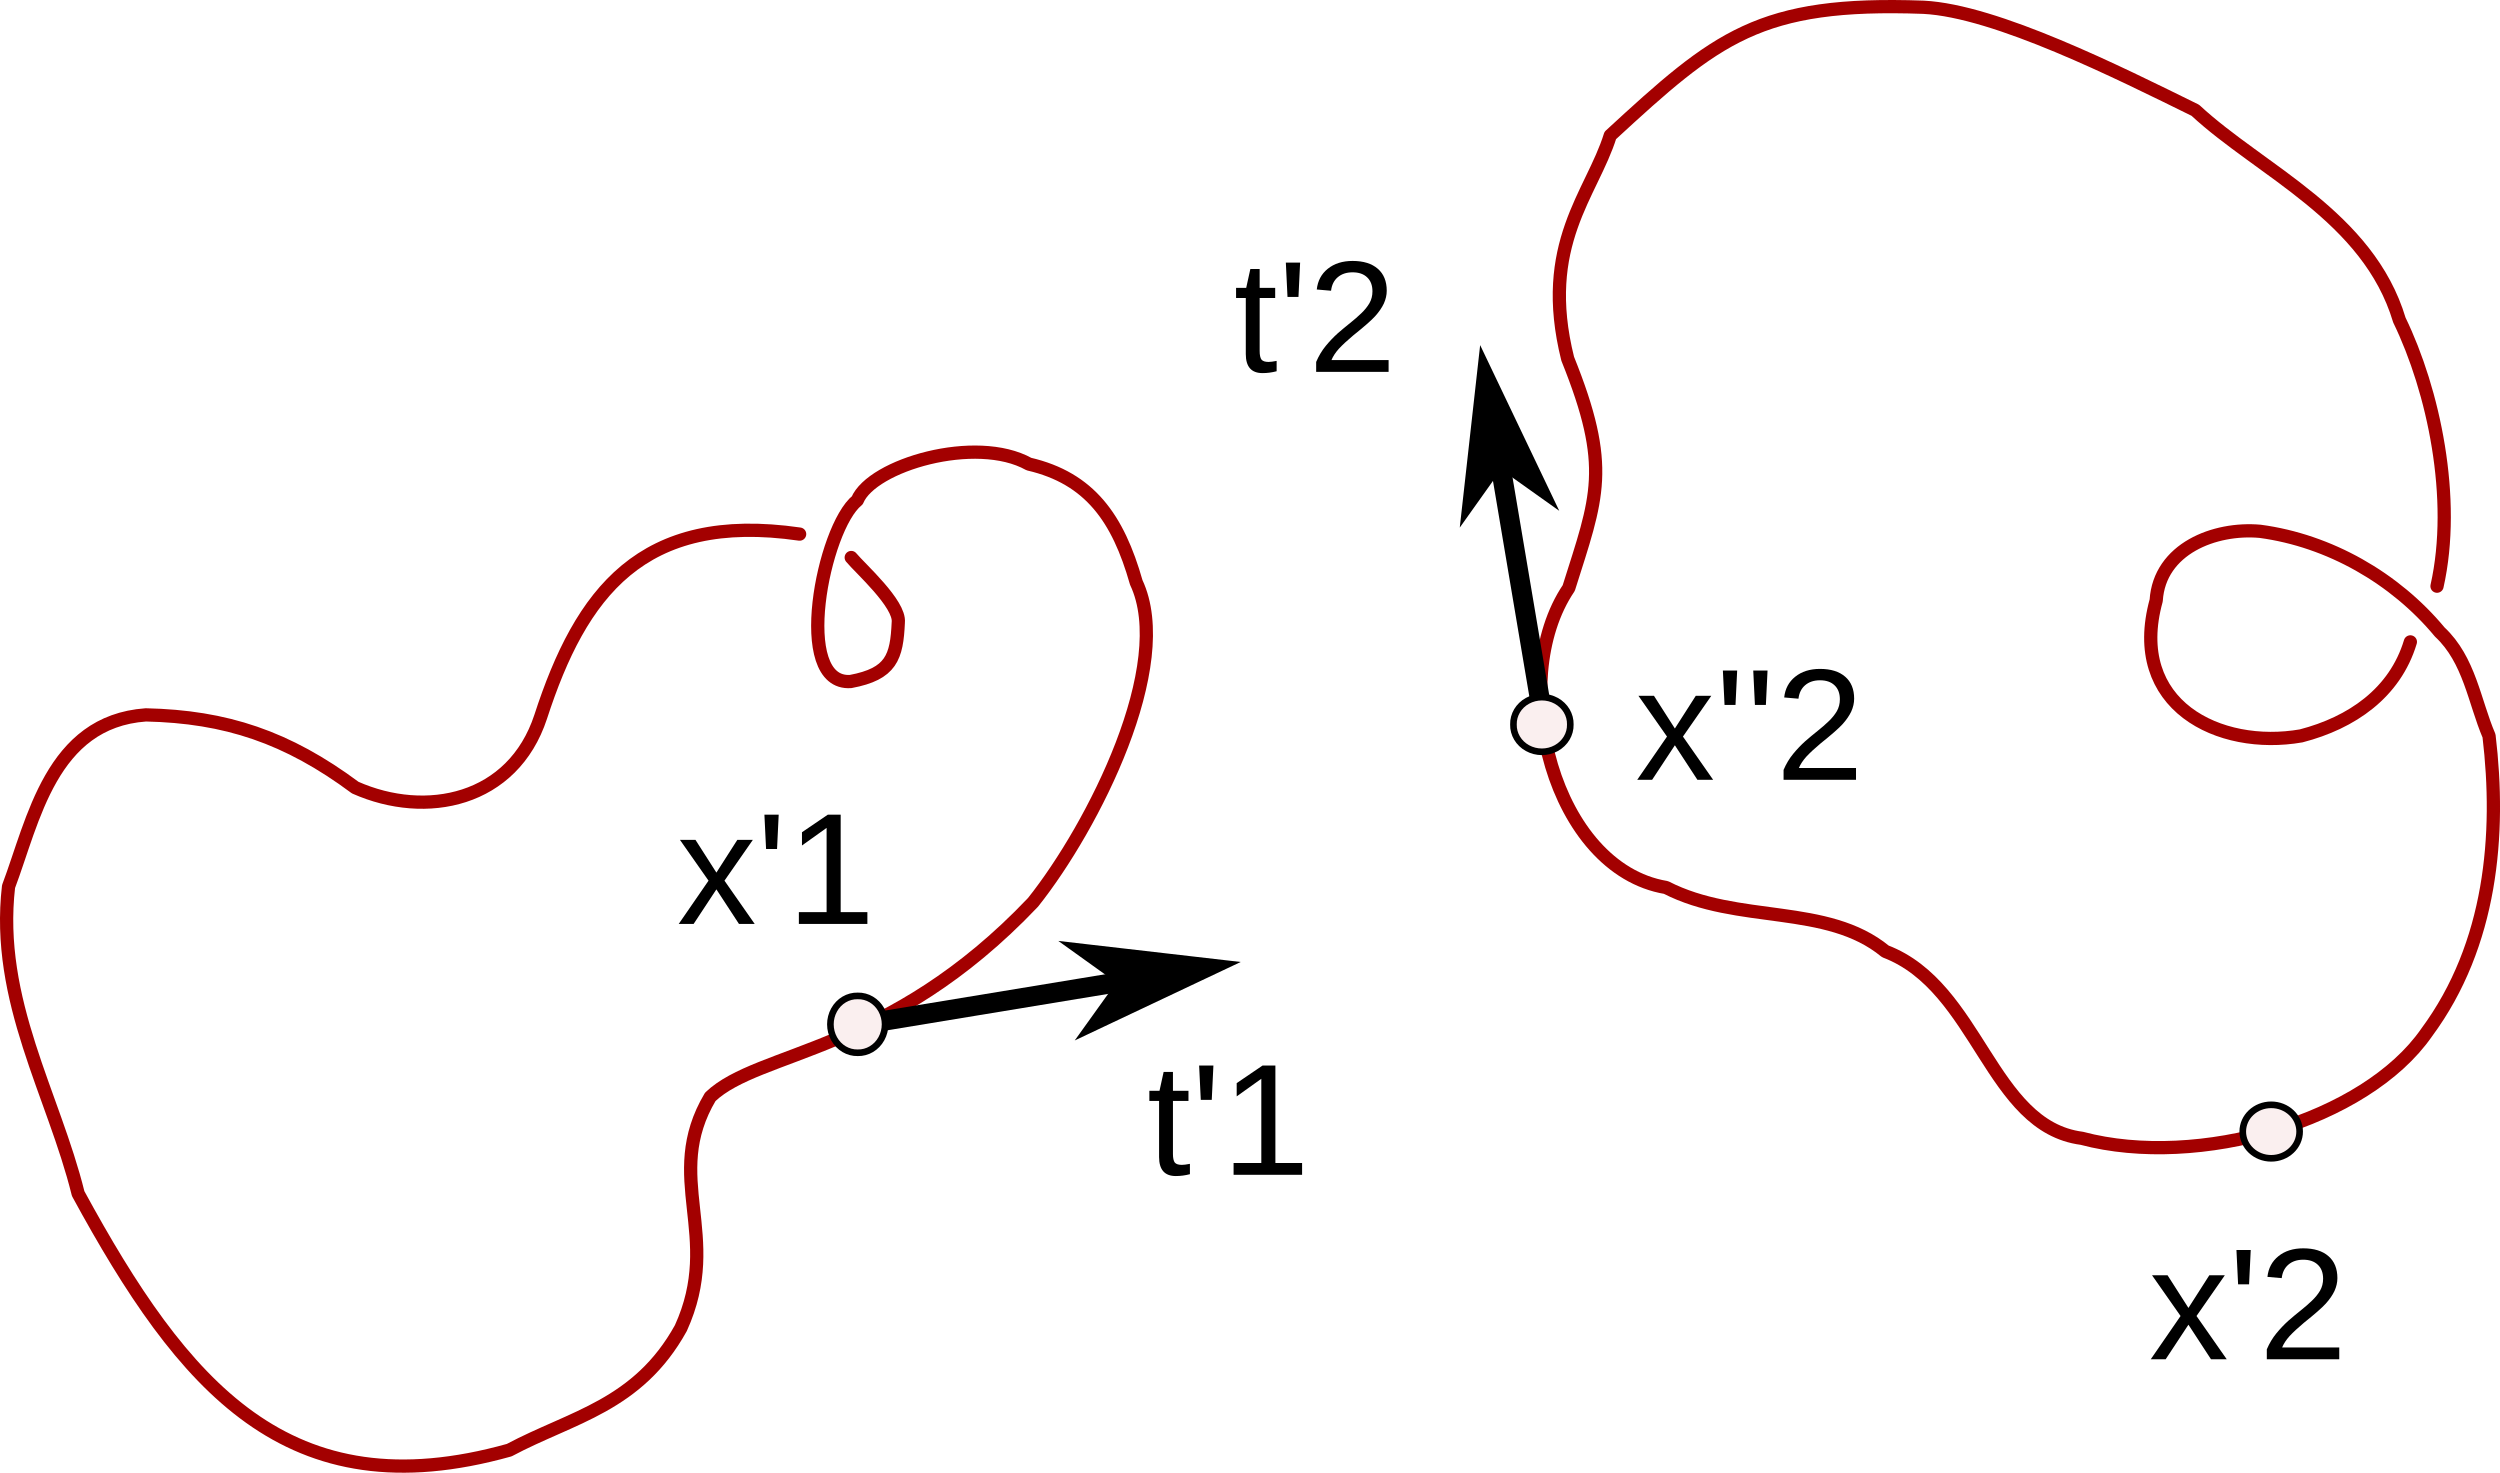
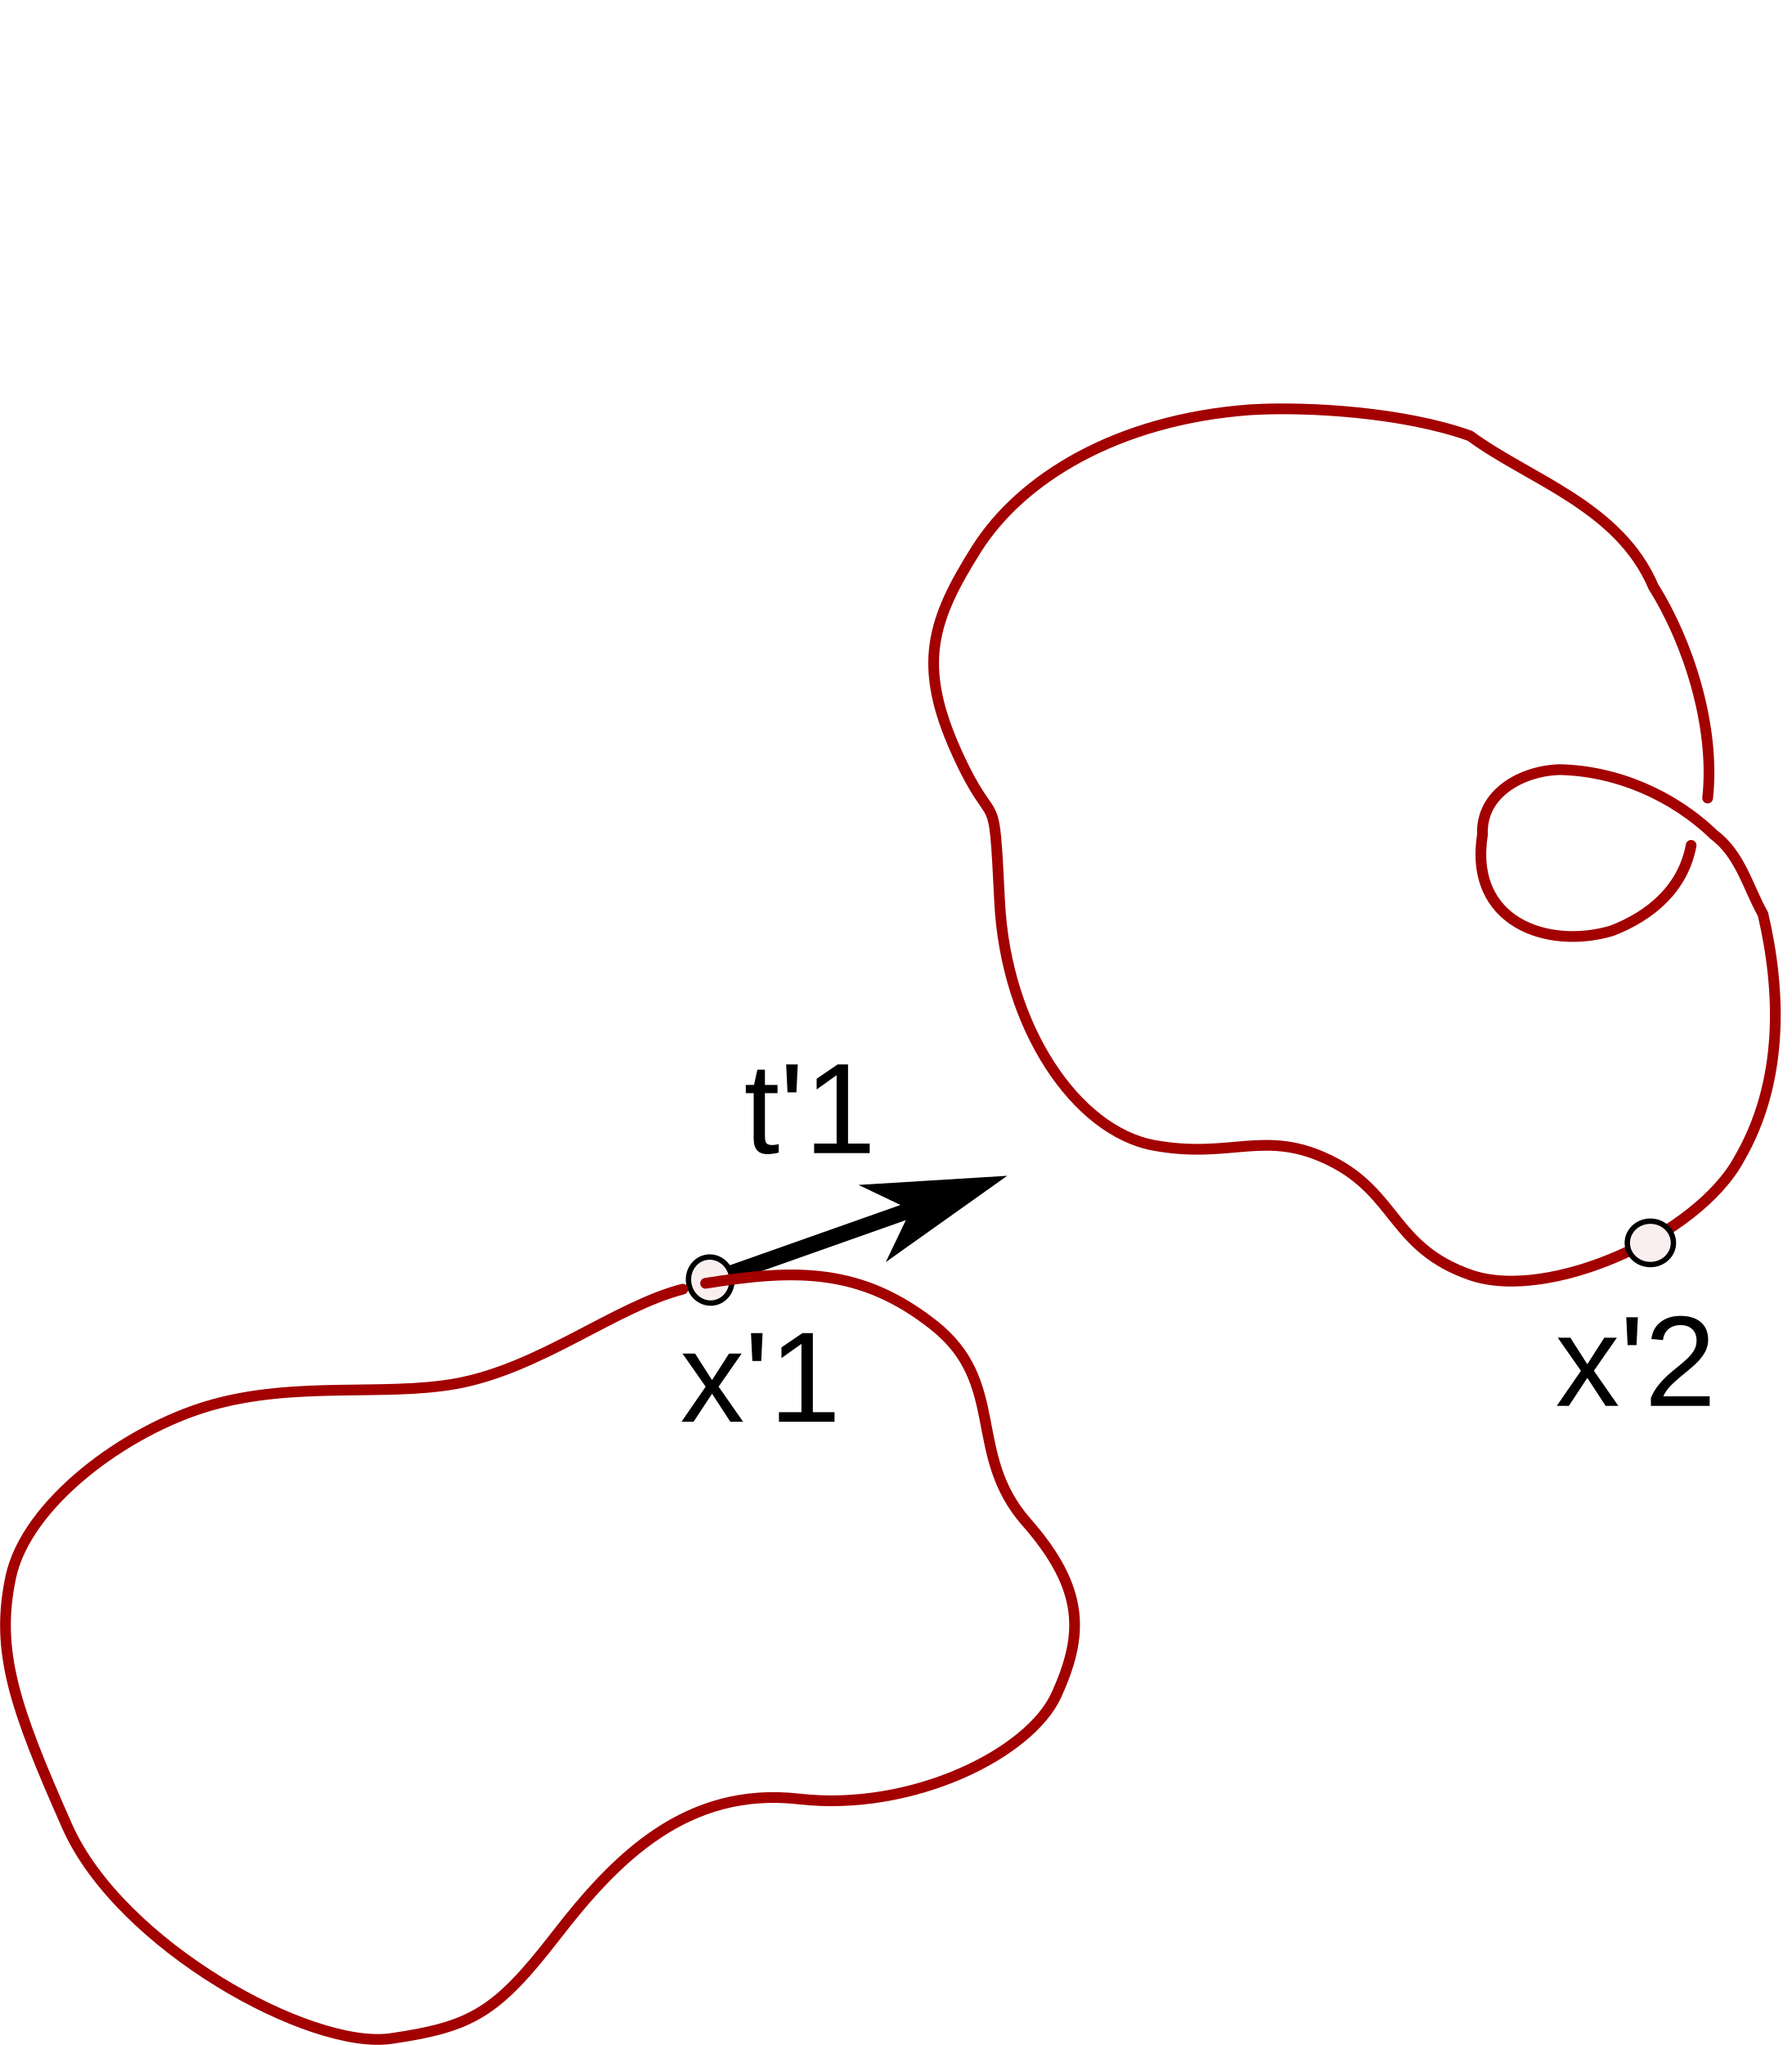
- <svg xmlns="http://www.w3.org/2000/svg" width="188.747" height="111.19" id="svg5086" version="1.1">
+ <svg xmlns="http://www.w3.org/2000/svg" width="166.78" height="190.31" id="svg5086" version="1.1">
  <defs id="defs5088">
    <marker orient="auto" refY="0" refX="0" id="Arrow1Mend" style="overflow:visible">
      <path id="path4437" d="M 0,0 5,-5 -12.5,0 5,5 0,0 z" style="fill-rule:evenodd;stroke:#000000;stroke-width:1pt;marker-start:none" transform="matrix(-0.4,0,0,-0.4,-4,0)" />
    </marker>
    <marker orient="auto" refY="0" refX="0" id="Arrow1Mend-6" style="overflow:visible">
      <path id="path4437-9" d="M 0,0 5,-5 -12.5,0 5,5 0,0 z" style="fill-rule:evenodd;stroke:#000000;stroke-width:1pt;marker-start:none" transform="matrix(-0.4,0,0,-0.4,-4,0)" />
    </marker>
    <marker orient="auto" refY="0" refX="0" id="Arrow1Mend-0" style="overflow:visible">
      <path id="path4437-7" d="M 0,0 5,-5 -12.5,0 5,5 0,0 z" style="fill-rule:evenodd;stroke:#000000;stroke-width:1pt;marker-start:none" transform="matrix(-0.4,0,0,-0.4,-4,0)" />
    </marker>
+     <marker orient="auto" refY="0" refX="0" id="Arrow1Mend-1" style="overflow:visible">
+       <path id="path4437-74" d="M 0,0 5,-5 -12.5,0 5,5 0,0 z" style="fill-rule:evenodd;stroke:#000000;stroke-width:1pt;marker-start:none" transform="matrix(-0.4,0,0,-0.4,-4,0)" />
+     </marker>
+     <marker orient="auto" refY="0" refX="0" id="marker4056" style="overflow:visible">
+       <path id="path4058" d="M 0,0 5,-5 -12.5,0 5,5 0,0 z" style="fill-rule:evenodd;stroke:#000000;stroke-width:1pt;marker-start:none" transform="matrix(-0.4,0,0,-0.4,-4,0)" />
+     </marker>
  </defs>
-   <g id="layer1" transform="translate(-300.5611,-285.5574)">
-     <path style="fill:none;stroke:#a30000;stroke-width:1;stroke-linecap:round;stroke-linejoin:round;stroke-opacity:1" d="m 360.932,325.881 c -11.943,-1.73 -16.515,4.457 -19.55,13.793 -2.099,6.388 -8.655,7.721 -14,5.348 -5.141,-3.82 -9.773,-5.359 -15.808,-5.492 -7.155,0.512 -8.485,7.963 -10.368,12.96 -0.997,8.628 3.405,15.69 5.256,23.184 7.927,14.565 15.825,24.052 32.544,19.368 4.741,-2.529 9.715,-3.344 12.96,-9.216 3.188,-7.008 -1.408,-11.349 2.221,-17.458 3.684,-3.507 13.503,-3.241 24.367,-14.687 4.569,-5.742 10.728,-17.92 7.793,-24.151 -1.378,-4.854 -3.515,-7.867 -8.102,-8.935 -4.006,-2.234 -11.849,0.068 -12.96,2.736 -2.582,2.073 -4.934,13.974 -0.504,13.68 3.085,-0.578 3.484,-1.838 3.6,-4.464 0.153,-1.394 -2.882,-4.084 -3.553,-4.898" id="polyline4211" />
-     <path style="fill:none;stroke:#a30000;stroke-width:1;stroke-linecap:round;stroke-linejoin:round;stroke-opacity:1" d="m 484.553,329.813 c 1.485,-6.616 -0.266,-14.786 -2.842,-20.091 -2.349,-7.849 -10.463,-11.251 -15.408,-15.84 -5.766,-2.836 -15.058,-7.504 -20.52,-7.776 -12.413,-0.454 -15.59,2.254 -23.648,9.678 -1.374,4.426 -5.383,8.188 -3.215,16.857 3.318,8.241 2.245,10.441 0.08,17.313 -4.772,7.063 -1.131,21.189 7.344,22.608 5.429,2.79 12.127,1.178 16.56,4.824 7.061,2.695 7.896,13.208 14.832,14.112 8.793,2.337 21.411,-1.313 26.036,-7.989 4.915,-6.646 5.592,-14.991 4.708,-22.395 -1.11,-2.593 -1.47,-5.739 -3.719,-7.838 -3.377,-4.072 -8.348,-6.908 -13.566,-7.605 -3.43,-0.31 -7.596,1.316 -7.844,5.22 -2.181,7.91 4.754,11.306 10.944,10.224 3.811,-0.987 7.082,-3.23 8.246,-7.095" id="polyline4229" />
-     <text xml:space="preserve" style="font-size:12px;font-style:normal;font-variant:normal;font-weight:normal;font-stretch:normal;line-height:125%;letter-spacing:0px;word-spacing:0px;fill:#000000;fill-opacity:1;stroke:none;font-family:Arial;-inkscape-font-specification:Arial" x="351.664" y="355.312" id="text3029">
-       <tspan id="tspan3031" x="351.664" y="355.312">x'1</tspan>
+   <g id="layer1" transform="translate(-299.9927,-243.7098)">
+     <path style="fill:none;stroke:#a30000;stroke-width:1;stroke-linecap:round;stroke-linejoin:round;stroke-opacity:1" d="m 458.928,317.977 c 0.746,-6.74 -1.896,-14.666 -5.041,-19.655 -3.201,-7.542 -11.64,-10.028 -17.061,-14.044 -6.044,-2.183 -15.037,-2.766 -20.495,-2.434 -12.387,0.919 -21.314,6.388 -25.467,12.985 -4.152,6.597 -5.509,10.757 -1.841,18.876 3.668,8.12 3.433,2.239 4.009,13.916 0.576,11.677 7.114,21.33 14.339,22.67 7.225,1.34 10.345,-1.603 16.486,1.452 6.141,3.055 5.761,8.11 13.015,10.622 7.254,2.512 21.135,-3.667 24.996,-10.812 4.152,-7.148 3.904,-15.516 2.208,-22.778 -1.389,-2.455 -2.094,-5.541 -4.561,-7.38 -3.806,-3.674 -9.059,-5.945 -14.322,-6.062 -3.443,0.07 -7.405,2.146 -7.22,6.053 -1.295,8.102 5.972,10.712 12.005,8.954 3.679,-1.401 6.682,-3.992 7.413,-7.961" id="polyline4229" />
+     <text xml:space="preserve" style="font-size:12px;font-style:normal;font-variant:normal;font-weight:normal;font-stretch:normal;line-height:125%;letter-spacing:0px;word-spacing:0px;fill:#000000;fill-opacity:1;stroke:none;font-family:Arial;-inkscape-font-specification:Arial" x="363.281" y="376.02" id="text3029">
+       <tspan id="tspan3031" x="363.281" y="376.02">x'1</tspan>
    </text>
-     <text xml:space="preserve" style="font-size:12px;font-style:normal;font-variant:normal;font-weight:normal;font-stretch:normal;line-height:125%;letter-spacing:0px;word-spacing:0px;fill:#000000;fill-opacity:1;stroke:none;font-family:Arial;-inkscape-font-specification:Arial" x="424.028" y="344.432" id="text3029-5">
-       <tspan id="tspan3031-8" x="424.028" y="344.432">x''2</tspan>
+     <text xml:space="preserve" style="font-size:12px;font-style:normal;font-variant:normal;font-weight:normal;font-stretch:normal;line-height:125%;letter-spacing:0px;word-spacing:0px;fill:#000000;fill-opacity:1;stroke:none;font-family:Arial;-inkscape-font-specification:Arial" x="369.22" y="351.02" id="text3029-7">
+       <tspan id="tspan3031-0" x="369.22" y="351.02">t'1</tspan>
    </text>
-     <text xml:space="preserve" style="font-size:12px;font-style:normal;font-variant:normal;font-weight:normal;font-stretch:normal;line-height:125%;letter-spacing:0px;word-spacing:0px;fill:#000000;fill-opacity:1;stroke:none;font-family:Arial;-inkscape-font-specification:Arial" x="387.15" y="374.254" id="text3029-7">
-       <tspan id="tspan3031-0" x="387.15" y="374.254">t'1</tspan>
+     <g id="g3863-0" transform="matrix(-0.175201,-0.9845327,-0.9845327,0.175201,846.6883,705.6386)">
+       <path id="polyline364-5" d="m 421.649,413.079 4.282,-25.976" style="fill:none;stroke:#000000;stroke-width:1.5;stroke-linecap:butt;stroke-linejoin:round;stroke-miterlimit:4;stroke-dasharray:none;marker-end:url(#Arrow1Mend)" />
+       <path transform="translate(315.7642,343.672)" d="m 108.086,69.429 c 0,1.116 -0.961,2.02 -2.147,2.02 -1.186,0 -2.147,-0.905 -2.147,-2.02 0,-1.116 0.961,-2.02 2.147,-2.02 1.186,0 2.147,0.905 2.147,2.02 z" id="path5791-5" style="fill:#faefef;fill-opacity:1;stroke:#000000;stroke-width:0.5;stroke-linecap:butt;stroke-linejoin:miter;stroke-miterlimit:4;stroke-opacity:1;stroke-dasharray:none" />
+     </g>
+     <path style="fill:#faefef;fill-opacity:1;stroke:#000000;stroke-width:0.5;stroke-linecap:butt;stroke-linejoin:miter;stroke-miterlimit:4;stroke-opacity:1;stroke-dasharray:none" id="path5791-5-7-1" d="m 108.086,69.429 c 0,1.116 -0.961,2.02 -2.147,2.02 -1.186,0 -2.147,-0.905 -2.147,-2.02 0,-1.116 0.961,-2.02 2.147,-2.02 1.186,0 2.147,0.905 2.147,2.02 z" transform="translate(347.6595,289.9432)" />
+     <text xml:space="preserve" style="font-size:12px;font-style:normal;font-variant:normal;font-weight:normal;font-stretch:normal;line-height:125%;letter-spacing:0px;word-spacing:0px;fill:#000000;fill-opacity:1;stroke:none;font-family:Arial;-inkscape-font-specification:Arial" x="444.745" y="374.544" id="text3029-5-3">
+       <tspan id="tspan3031-8-0" x="444.745" y="374.544">x'2</tspan>
    </text>
-     <text xml:space="preserve" style="font-size:12px;font-style:normal;font-variant:normal;font-weight:normal;font-stretch:normal;line-height:125%;letter-spacing:0px;word-spacing:0px;fill:#000000;fill-opacity:1;stroke:none;font-family:Arial;-inkscape-font-specification:Arial" x="393.694" y="313.633" id="text3029-9">
-       <tspan id="tspan3031-07" x="393.694" y="313.633">t'2</tspan>
-     </text>
-     <g id="g3863-0" transform="matrix(0,-1,-1,0,778.4202,784.5973)">
-       <path id="polyline364-5" d="m 421.649,413.079 4.282,-25.976" style="fill:none;stroke:#000000;stroke-width:1.5;stroke-linecap:butt;stroke-linejoin:round;stroke-miterlimit:4;stroke-dasharray:none;marker-end:url(#Arrow1Mend)" />
-       <path transform="translate(315.7642,343.672)" d="m 108.086,69.429 a 2.147,2.02 0 1 1 -4.293,0 2.147,2.02 0 1 1 4.293,0 z" id="path5791-5" style="fill:#faefef;fill-opacity:1;stroke:#000000;stroke-width:0.5;stroke-linecap:butt;stroke-linejoin:miter;stroke-miterlimit:4;stroke-opacity:1;stroke-dasharray:none" />
+     <g transform="translate(-97.6381,-188.6044)" id="g4025">
+       <path id="path3892-1" d="m 461.18,552.286 c -6.254,1.592 -13.313,7.403 -21.161,8.804 -6.621,1.182 -14.925,-0.258 -22.815,2.013 -7.891,2.271 -17.125,9.129 -18.575,15.99 -1.45,6.861 0.332,12.076 5.256,23.184 4.924,11.108 22.652,20.843 30.145,19.747 7.493,-1.096 9.781,-2.378 15.359,-9.595 5.578,-7.217 12.142,-13.891 22.632,-12.698 10.489,1.193 21.467,-4.215 23.945,-9.711 2.478,-5.497 2.737,-9.747 -2.813,-16.07 -5.55,-6.323 -1.82,-12.957 -8.622,-18.323 -6.802,-5.366 -12.857,-5.22 -21.231,-3.888" style="fill:none;stroke:#a30000;stroke-width:1;stroke-linecap:round;stroke-linejoin:round;stroke-opacity:1" />
    </g>
-     <path style="fill:none;stroke:#000000;stroke-width:1.5;stroke-linecap:butt;stroke-linejoin:round;stroke-miterlimit:4;stroke-dasharray:none;marker-end:url(#Arrow1Mend)" d="m 417.081,339.902 -4.279,-25.375" id="polyline364-5-4" />
-     <path style="fill:#faefef;fill-opacity:1;stroke:#000000;stroke-width:0.5;stroke-linecap:butt;stroke-linejoin:miter;stroke-miterlimit:4;stroke-opacity:1;stroke-dasharray:none" id="path5791-5-7" d="m 108.086,69.429 a 2.147,2.02 0 1 1 -4.293,0 2.147,2.02 0 1 1 4.293,0 z" transform="translate(311.0312,270.8252)" />
-     <path style="fill:#faefef;fill-opacity:1;stroke:#000000;stroke-width:0.5;stroke-linecap:butt;stroke-linejoin:miter;stroke-miterlimit:4;stroke-opacity:1;stroke-dasharray:none" id="path5791-5-7-1" d="m 108.086,69.429 c 0,1.116 -0.961,2.02 -2.147,2.02 -1.186,0 -2.147,-0.905 -2.147,-2.02 0,-1.116 0.961,-2.02 2.147,-2.02 1.186,0 2.147,0.905 2.147,2.02 z" transform="translate(366.0948,301.56)" />
-     <text xml:space="preserve" style="font-size:12px;font-style:normal;font-variant:normal;font-weight:normal;font-stretch:normal;line-height:125%;letter-spacing:0px;word-spacing:0px;fill:#000000;fill-opacity:1;stroke:none;font-family:Arial;-inkscape-font-specification:Arial" x="462.801" y="388.181" id="text3029-5-3">
-       <tspan id="tspan3031-8-0" x="462.801" y="388.181">x'2</tspan>
-     </text>
  </g>
</svg>
